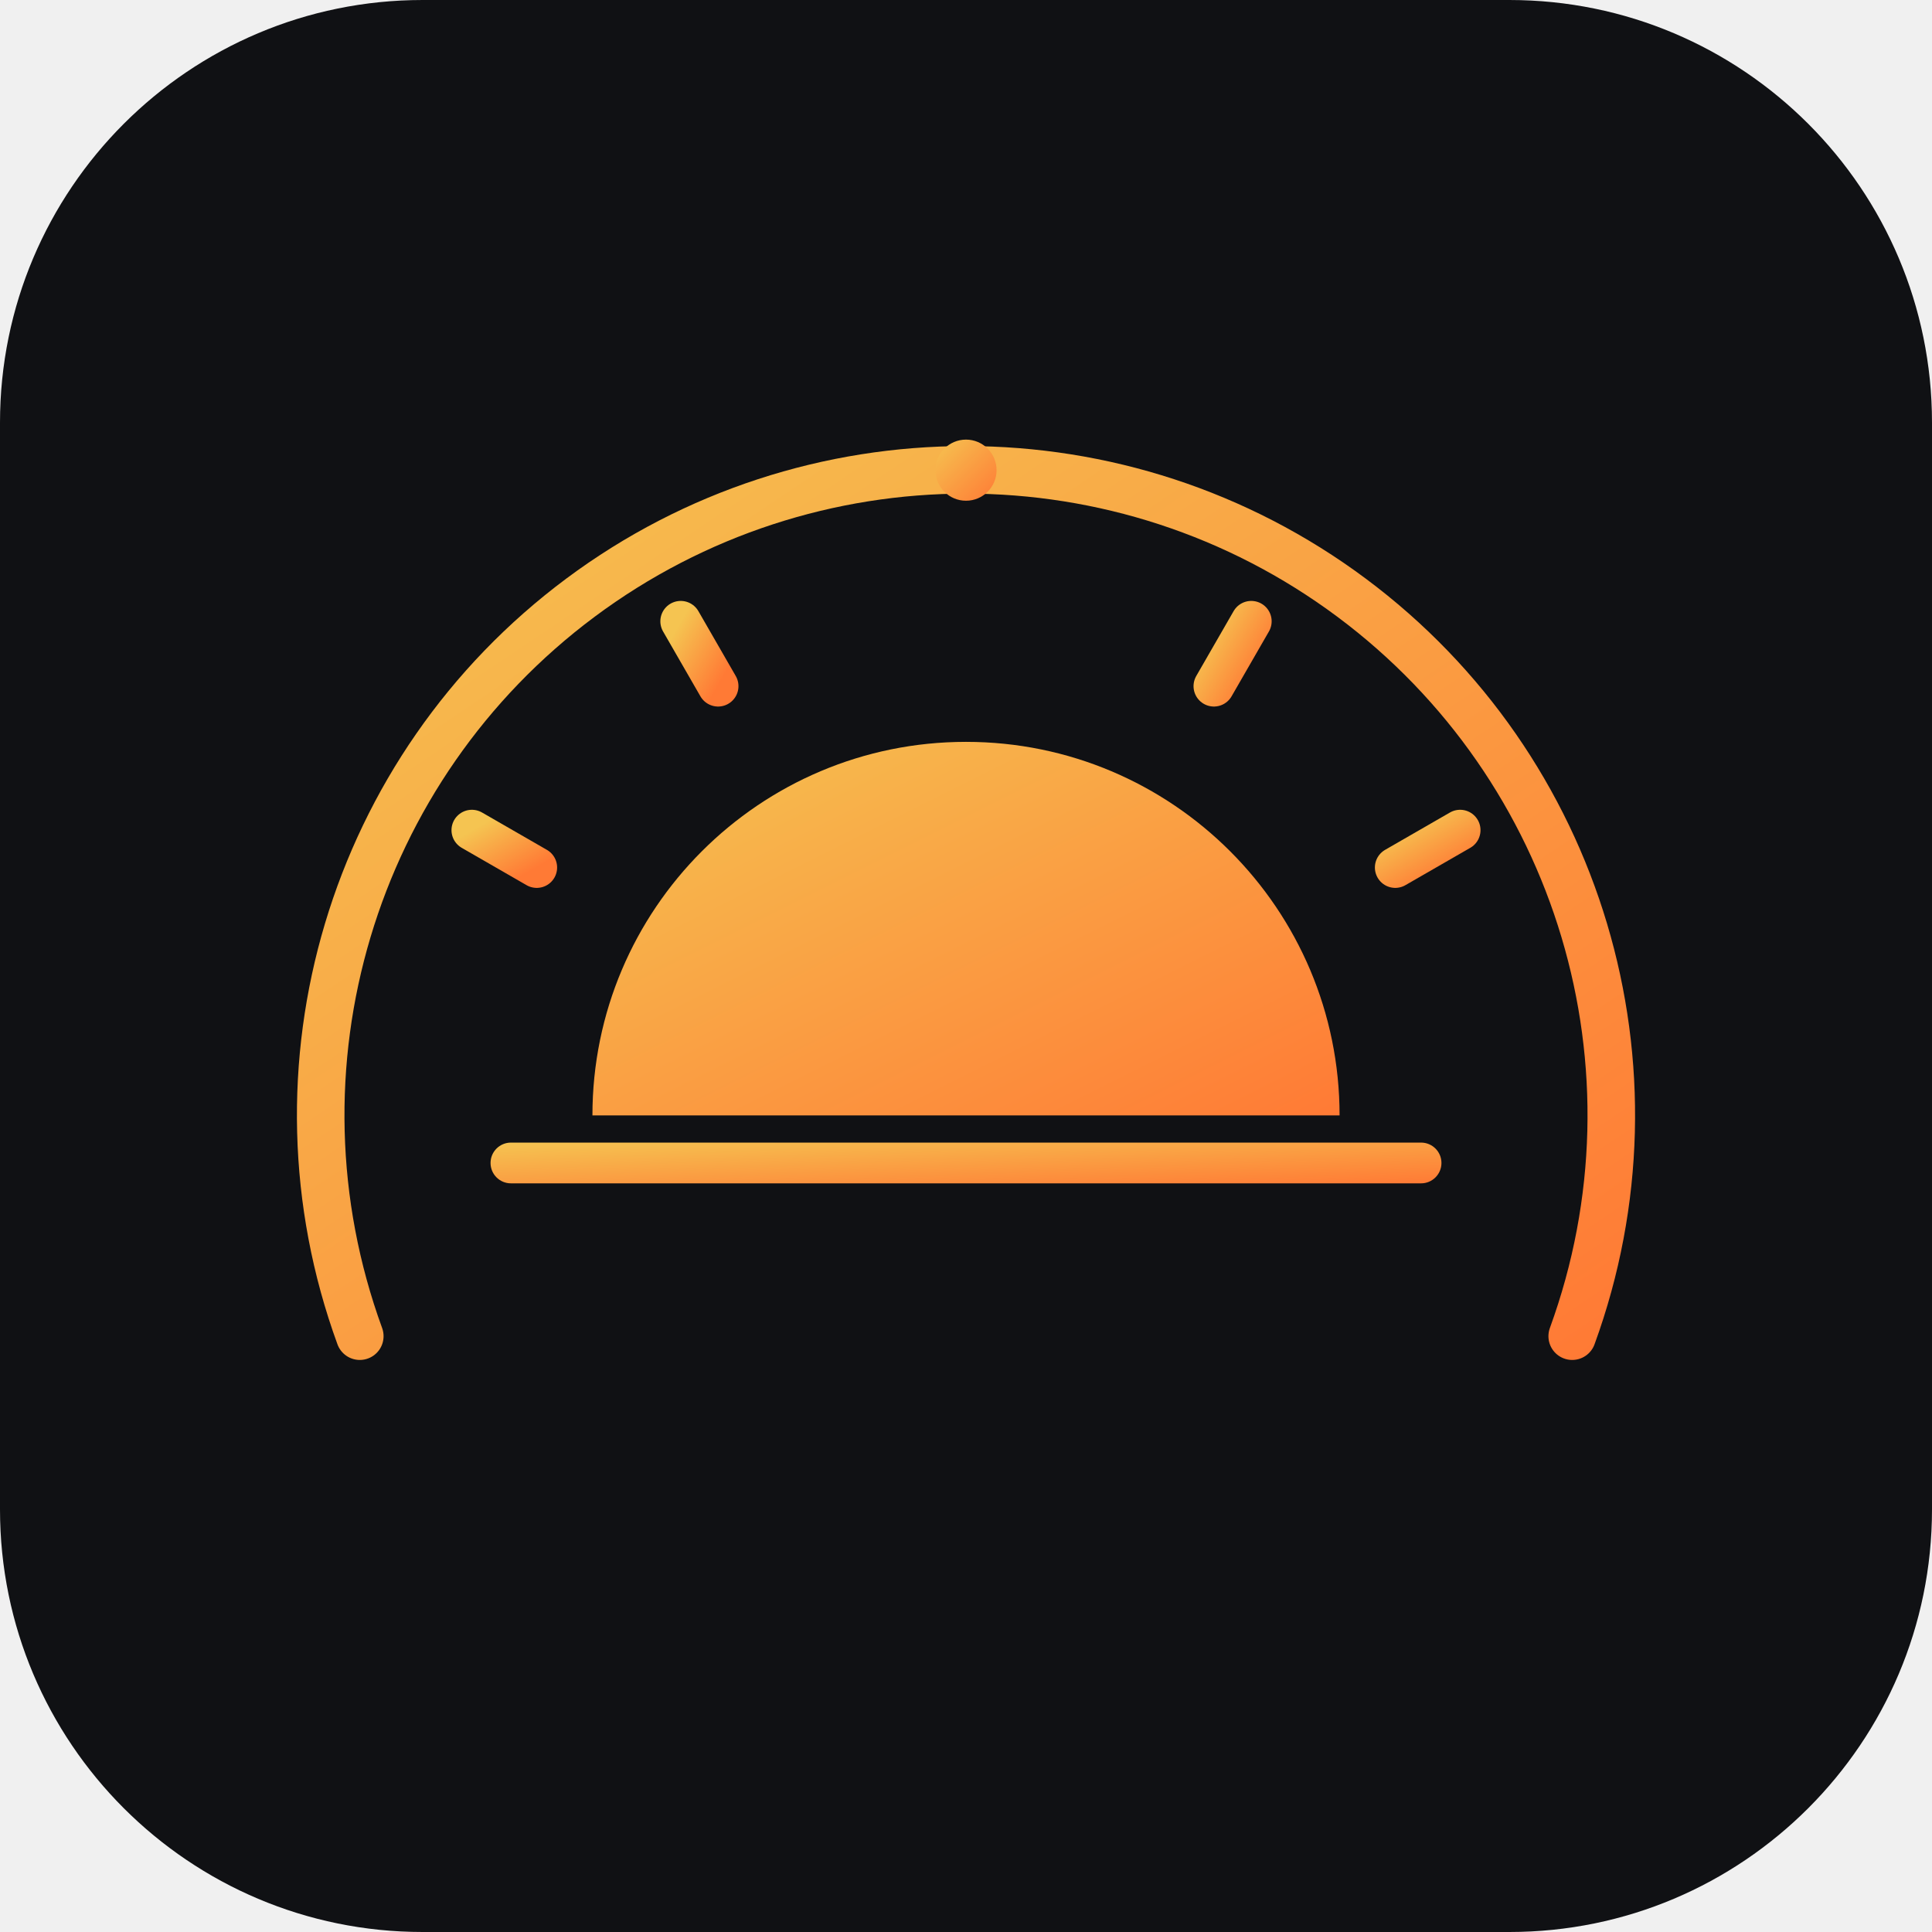
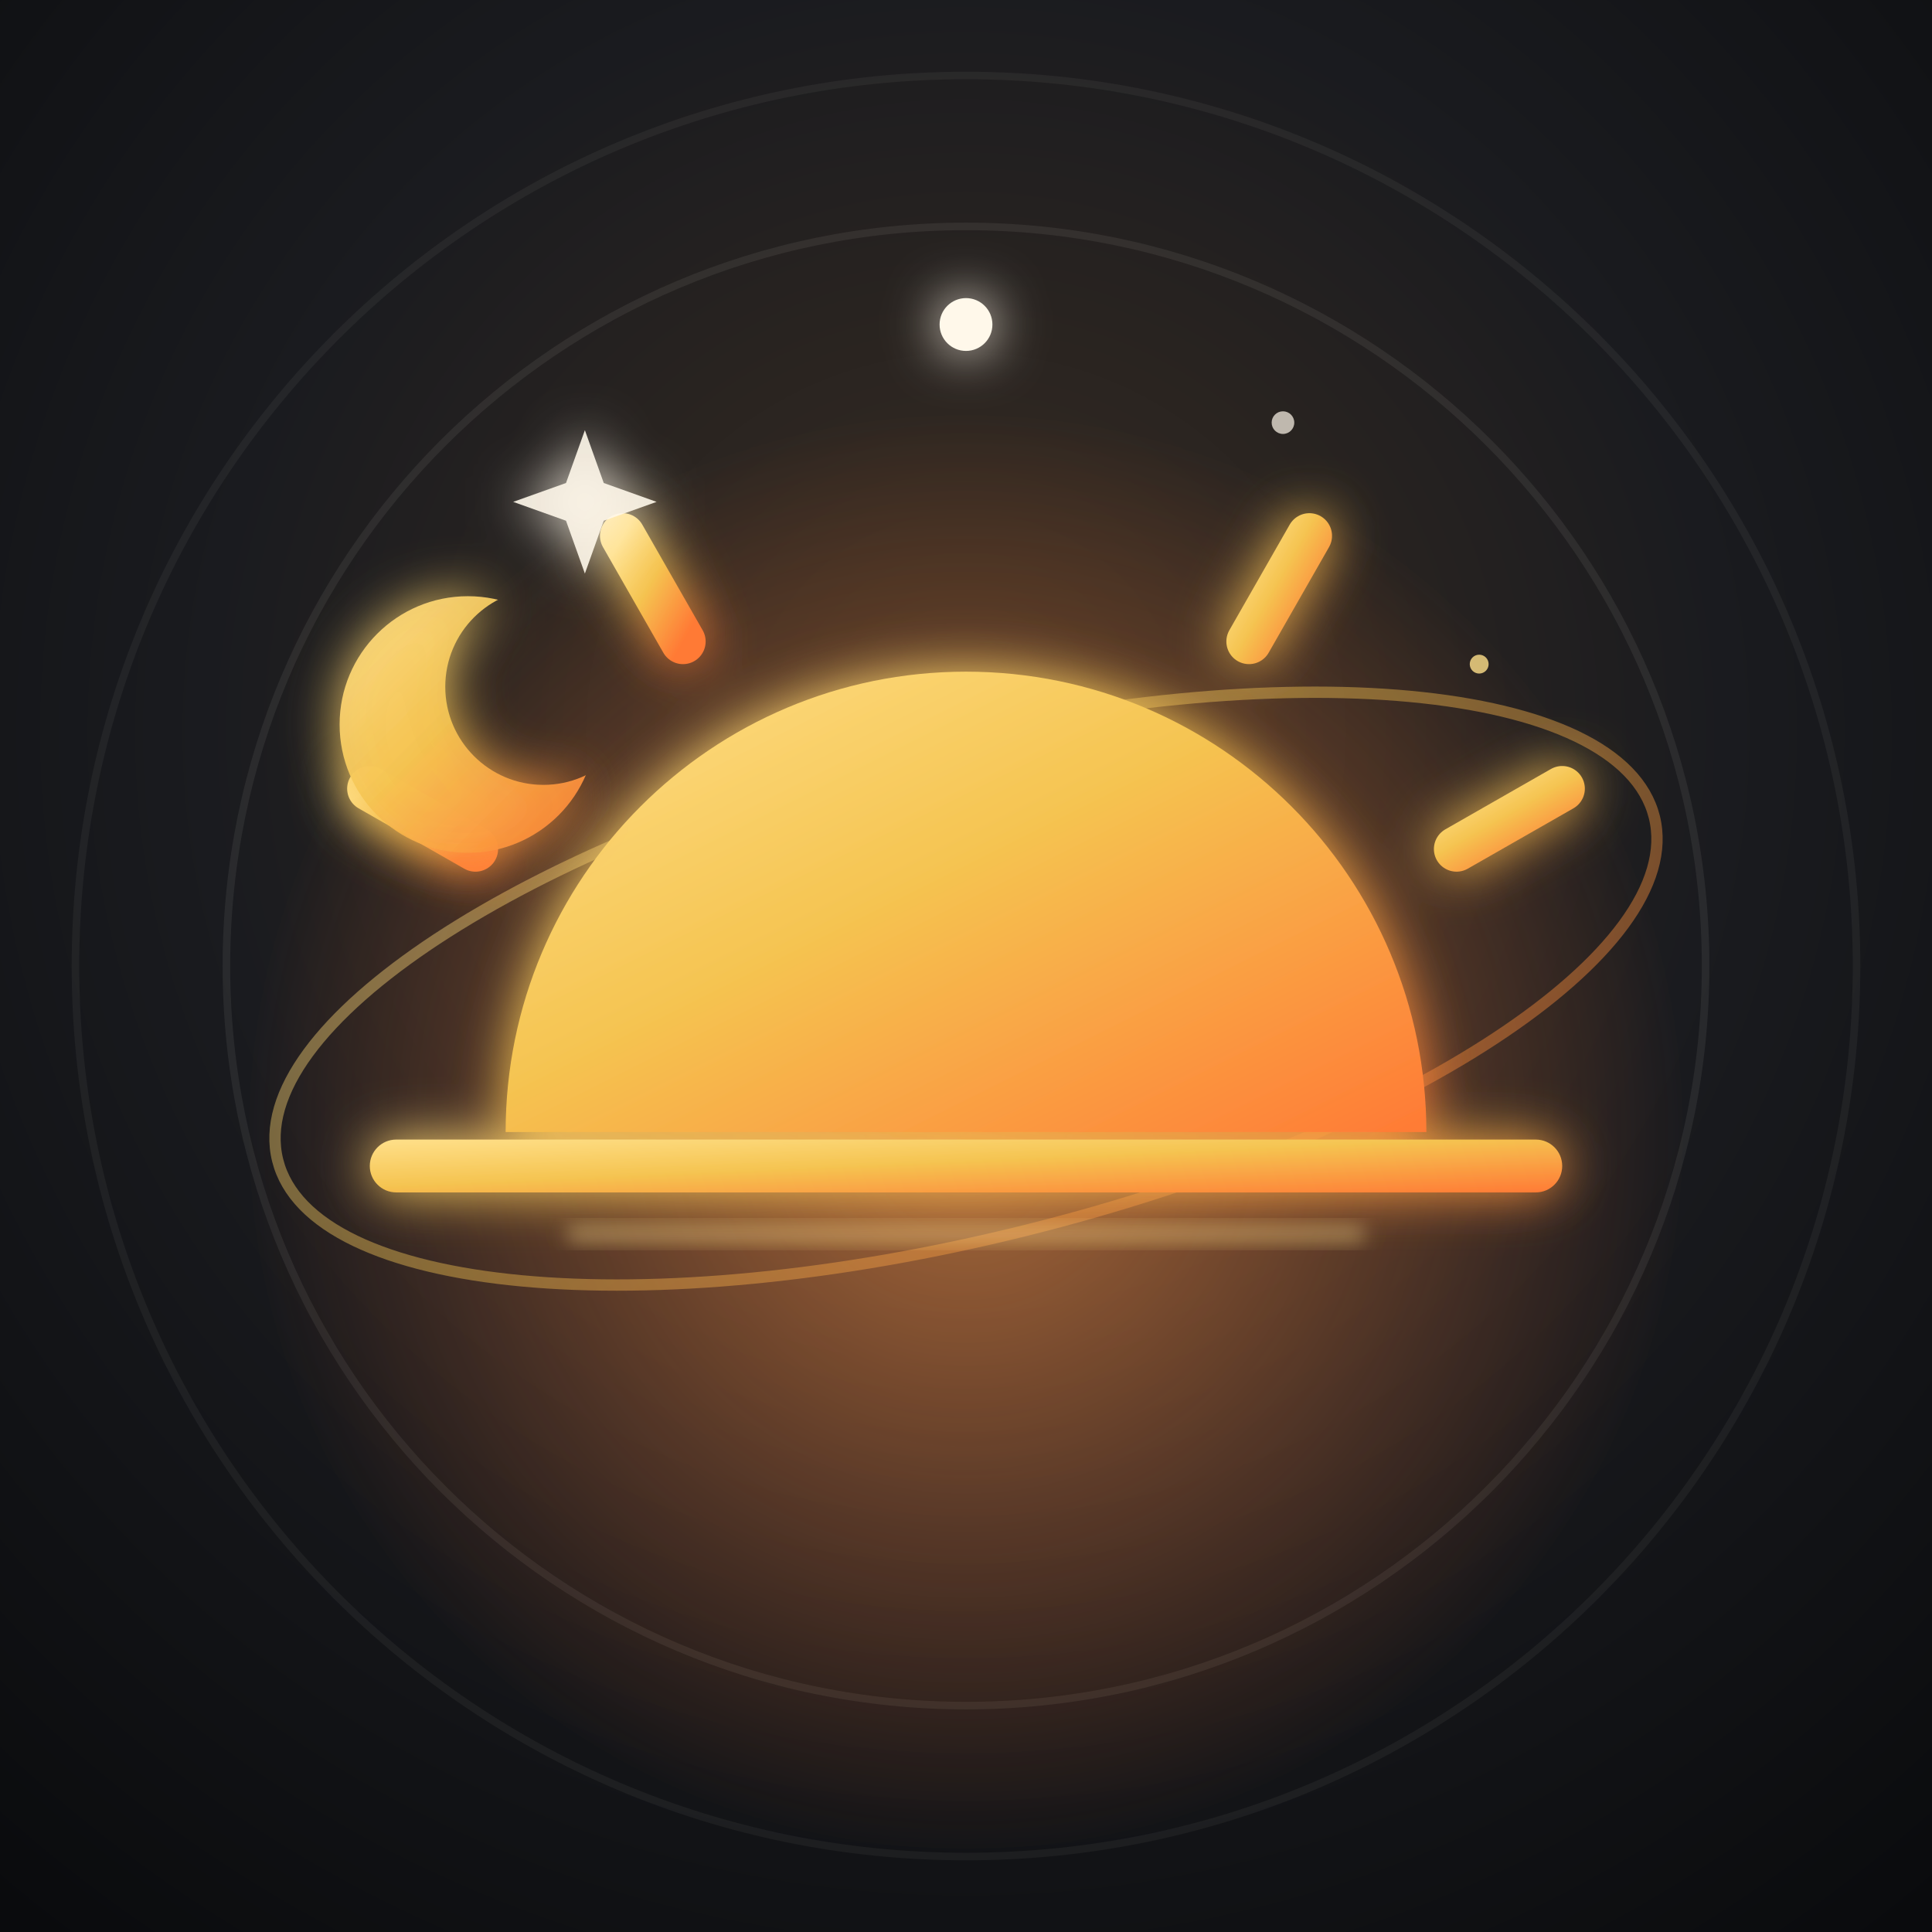
- <svg xmlns="http://www.w3.org/2000/svg" width="512" height="512" viewBox="0 0 512 512">
+ <svg xmlns="http://www.w3.org/2000/svg" viewBox="0 0 512 512" width="512" height="512">
  <defs>
-     <linearGradient id="fx-grad" x1="0" y1="0" x2="1" y2="1">
-       <stop offset="0" stop-color="#F5C451" />
+     <radialGradient id="bg" cx="50%" cy="38%" r="78%">
+       <stop offset="0" stop-color="#3B2E22" />
+       <stop offset="0.5" stop-color="#1A1B1F" />
+       <stop offset="1" stop-color="#0A0B0D" />
+     </radialGradient>
+     <linearGradient id="gold" x1="0" y1="0" x2="1" y2="1">
+       <stop offset="0" stop-color="#FFE08A" />
+       <stop offset="0.45" stop-color="#F5C451" />
      <stop offset="1" stop-color="#FF7A35" />
    </linearGradient>
+     <radialGradient id="sunGlow" cx="50%" cy="50%" r="50%">
+       <stop offset="0" stop-color="#FF9A4D" stop-opacity="0.6" />
+       <stop offset="1" stop-color="#FF7A35" stop-opacity="0" />
+     </radialGradient>
+     <filter id="glow" x="-30%" y="-30%" width="160%" height="160%">
+       <feGaussianBlur stdDeviation="7" result="b" />
+       <feMerge>
+         <feMergeNode in="b" />
+         <feMergeNode in="SourceGraphic" />
+       </feMerge>
+     </filter>
+     <filter id="soft" x="-20%" y="-20%" width="140%" height="140%">
+       <feGaussianBlur stdDeviation="2.5" />
+     </filter>
  </defs>
-   <rect width="512" height="512" rx="112" ry="112" fill="#101114" />
-   <g transform="translate(25.6 25.6) scale(0.9)">
-     <path d="M77.5 365 A190 190 0 1 1 434.5 365" fill="none" stroke="url(#fx-grad)" stroke-width="14" stroke-linecap="round" />
-     <path d="M146 300 A110 110 0 0 1 366 300 Z" fill="url(#fx-grad)" />
-     <rect x="116" y="308" width="280" height="12" rx="6" fill="url(#fx-grad)" />
-     <g stroke="url(#fx-grad)" stroke-width="12" stroke-linecap="round" fill="none">
-       <path d="M382.4 227 L401.5 216" />
-       <path d="M329 173.6 L340 154.5" />
-       <path d="M256 154 L256 132" />
-       <path d="M183 173.6 L172 154.5" />
-       <path d="M129.6 227 L110.5 216" />
+   <rect width="512" height="512" fill="url(#bg)" />
+   <circle cx="256" cy="256" r="236" fill="none" stroke="#FFF8EA" stroke-opacity="0.05" stroke-width="2" />
+   <circle cx="256" cy="256" r="196" fill="none" stroke="#FFF8EA" stroke-opacity="0.07" stroke-width="2" />
+   <circle cx="256" cy="300" r="190" fill="url(#sunGlow)" />
+   <ellipse cx="256" cy="262" rx="188" ry="66" transform="rotate(-14 256 262)" fill="none" stroke="url(#gold)" stroke-opacity="0.42" stroke-width="3" />
+   <g filter="url(#glow)">
+     <path d="M134 300 A122 122 0 0 1 378 300 Z" fill="url(#gold)" />
+     <rect x="98" y="302" width="316" height="14" rx="7" fill="url(#gold)" />
+     <g stroke="url(#gold)" stroke-width="12" stroke-linecap="round" fill="none">
+       <path d="M126 225 L98 209" />
+       <path d="M181 170 L165 142" />
+       <path d="M256 150 L256 118" />
+       <path d="M331 170 L347 142" />
+       <path d="M386 225 L414 209" />
    </g>
-     <circle cx="256" cy="110" r="9" fill="url(#fx-grad)" />
  </g>
+   <g filter="url(#glow)">
+     <circle cx="256" cy="86" r="7" fill="#FFF8EA" />
+     <path d="M150 128 l5 -14 l5 14 l14 5 l-14 5 l-5 14 l-5 -14 l-14 -5 z" fill="#FFF8EA" fill-opacity="0.9" />
+     <mask id="crescent">
+       <rect width="512" height="512" fill="#fff" />
+       <circle cx="144" cy="182" r="26" fill="#000" />
+     </mask>
+     <circle cx="124" cy="192" r="34" fill="url(#gold)" mask="url(#crescent)" opacity="0.94" />
+   </g>
+   <circle cx="340" cy="112" r="3" fill="#FFF8EA" fill-opacity="0.7" />
+   <circle cx="392" cy="176" r="2.5" fill="#FFE08A" fill-opacity="0.8" />
+   <rect x="150" y="324" width="212" height="6" rx="3" fill="#FFE08A" fill-opacity="0.35" filter="url(#soft)" />
</svg>
